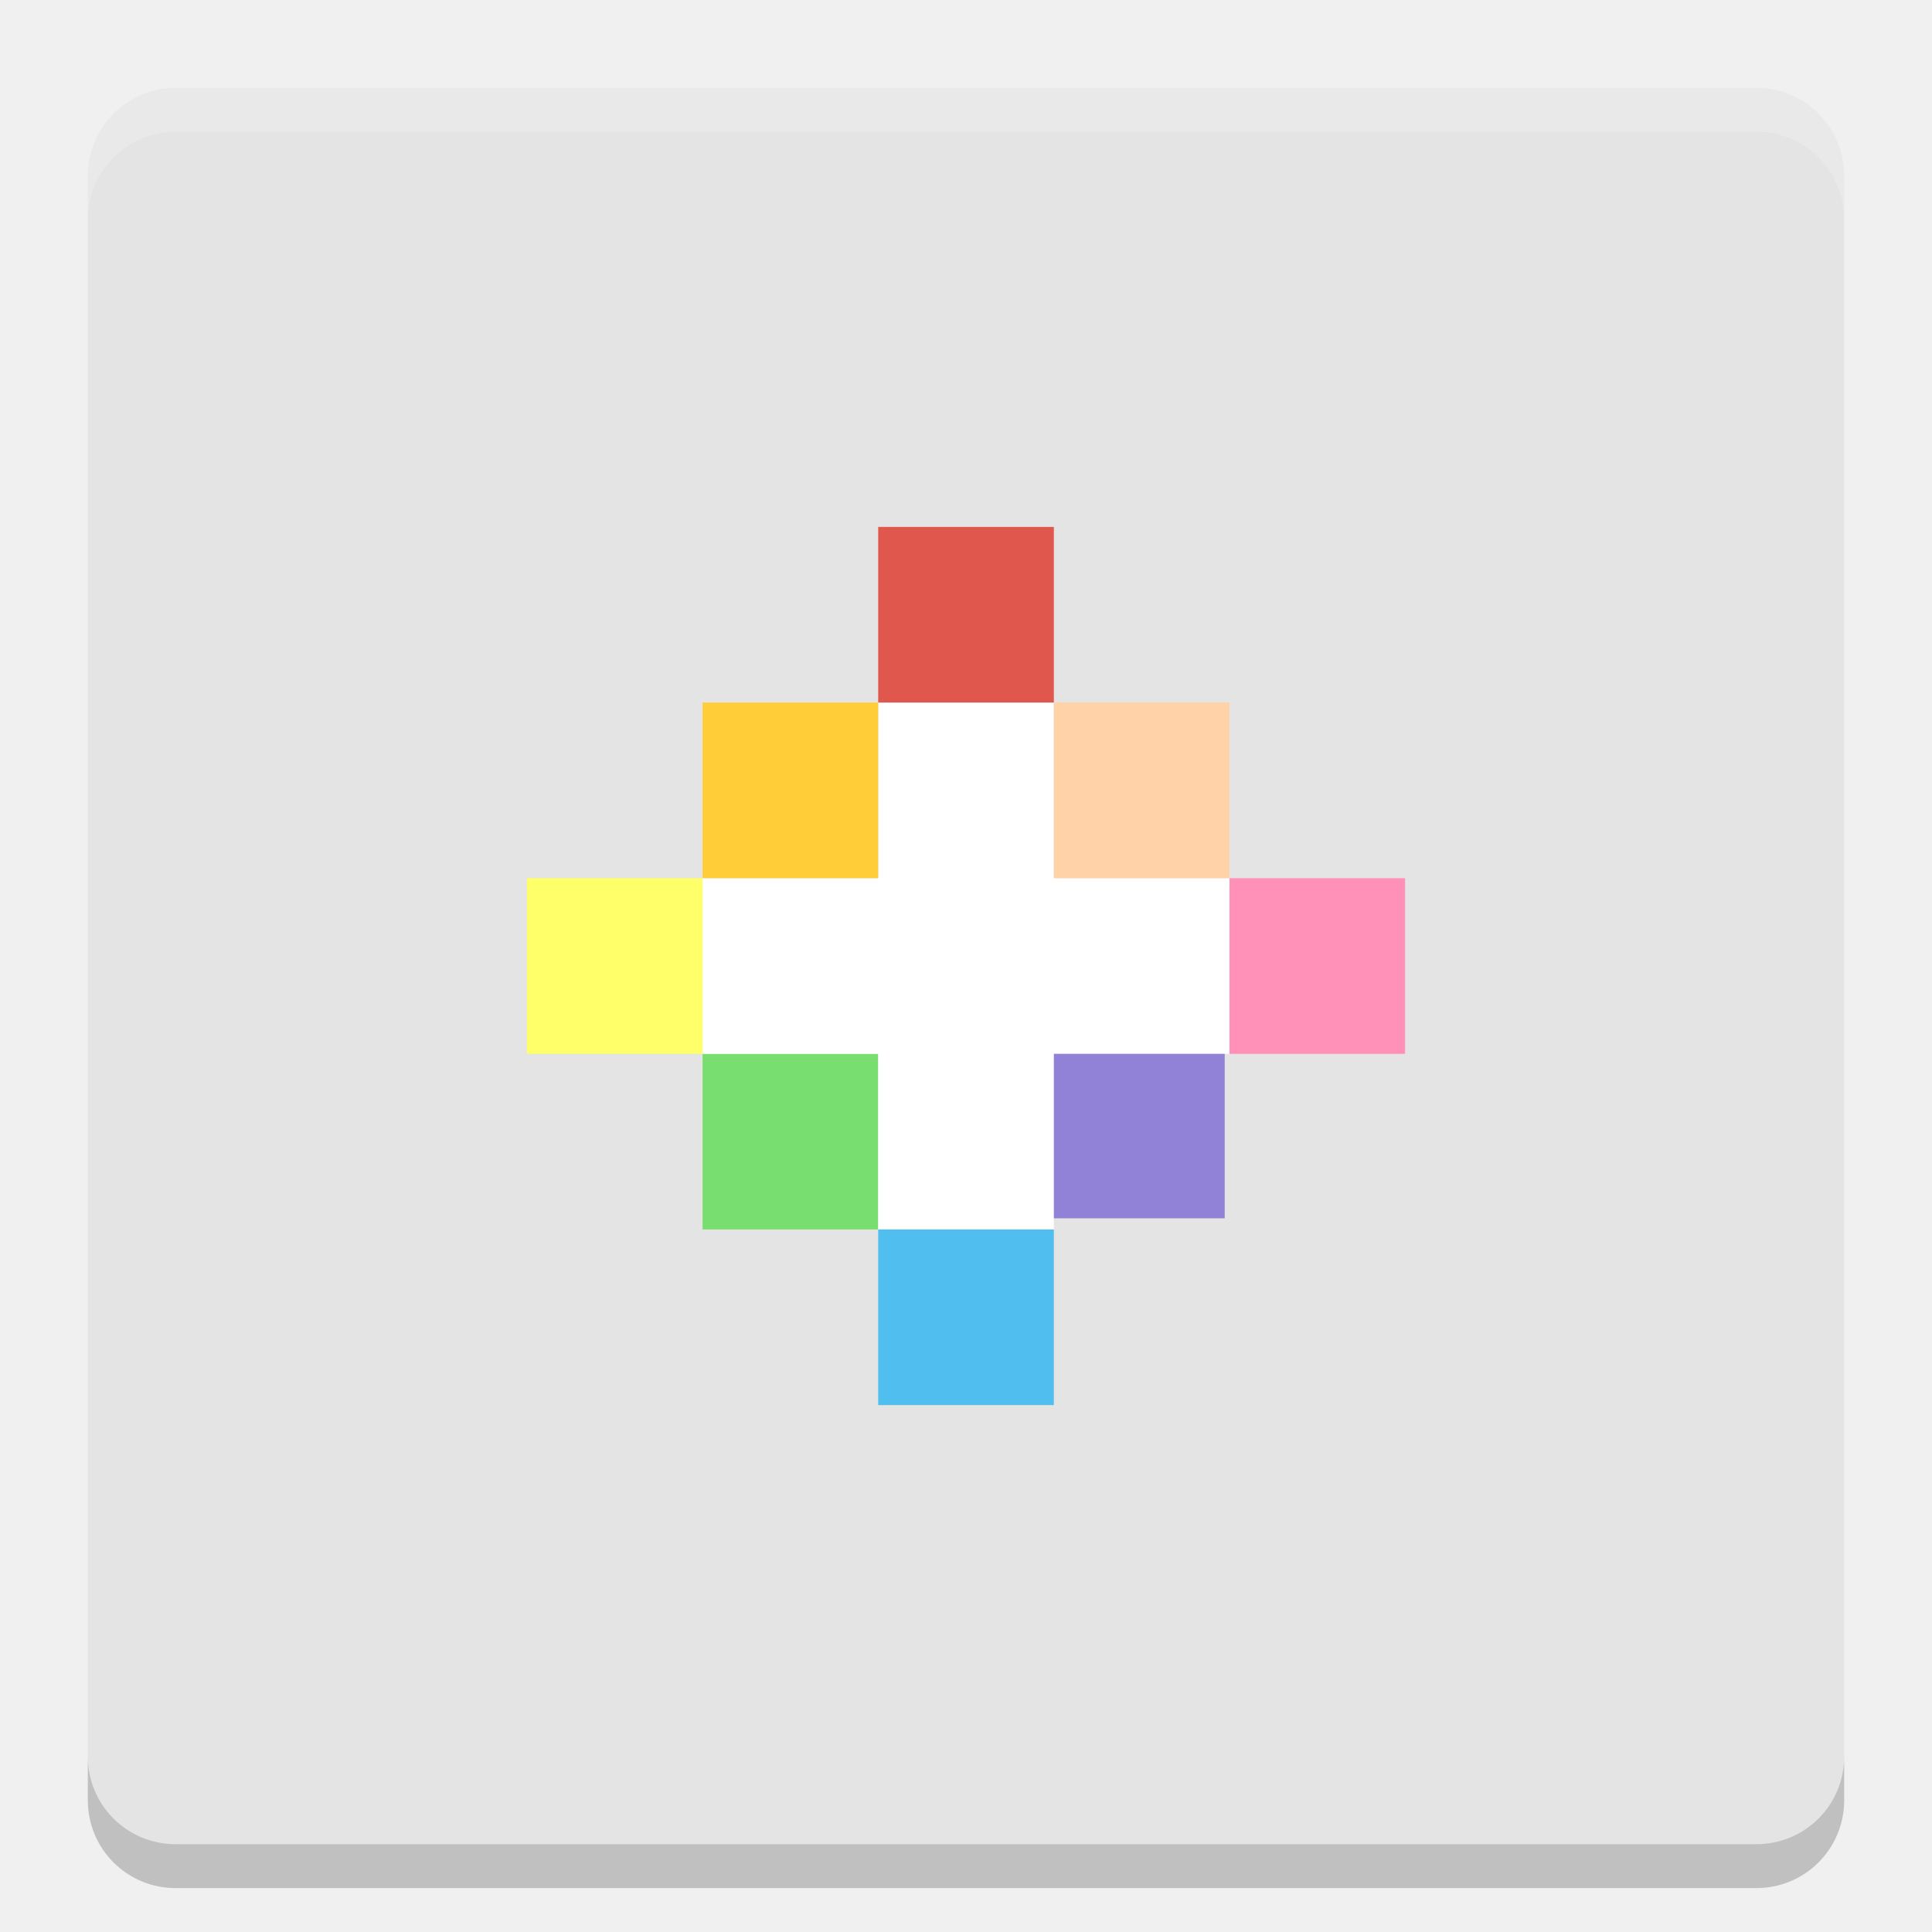
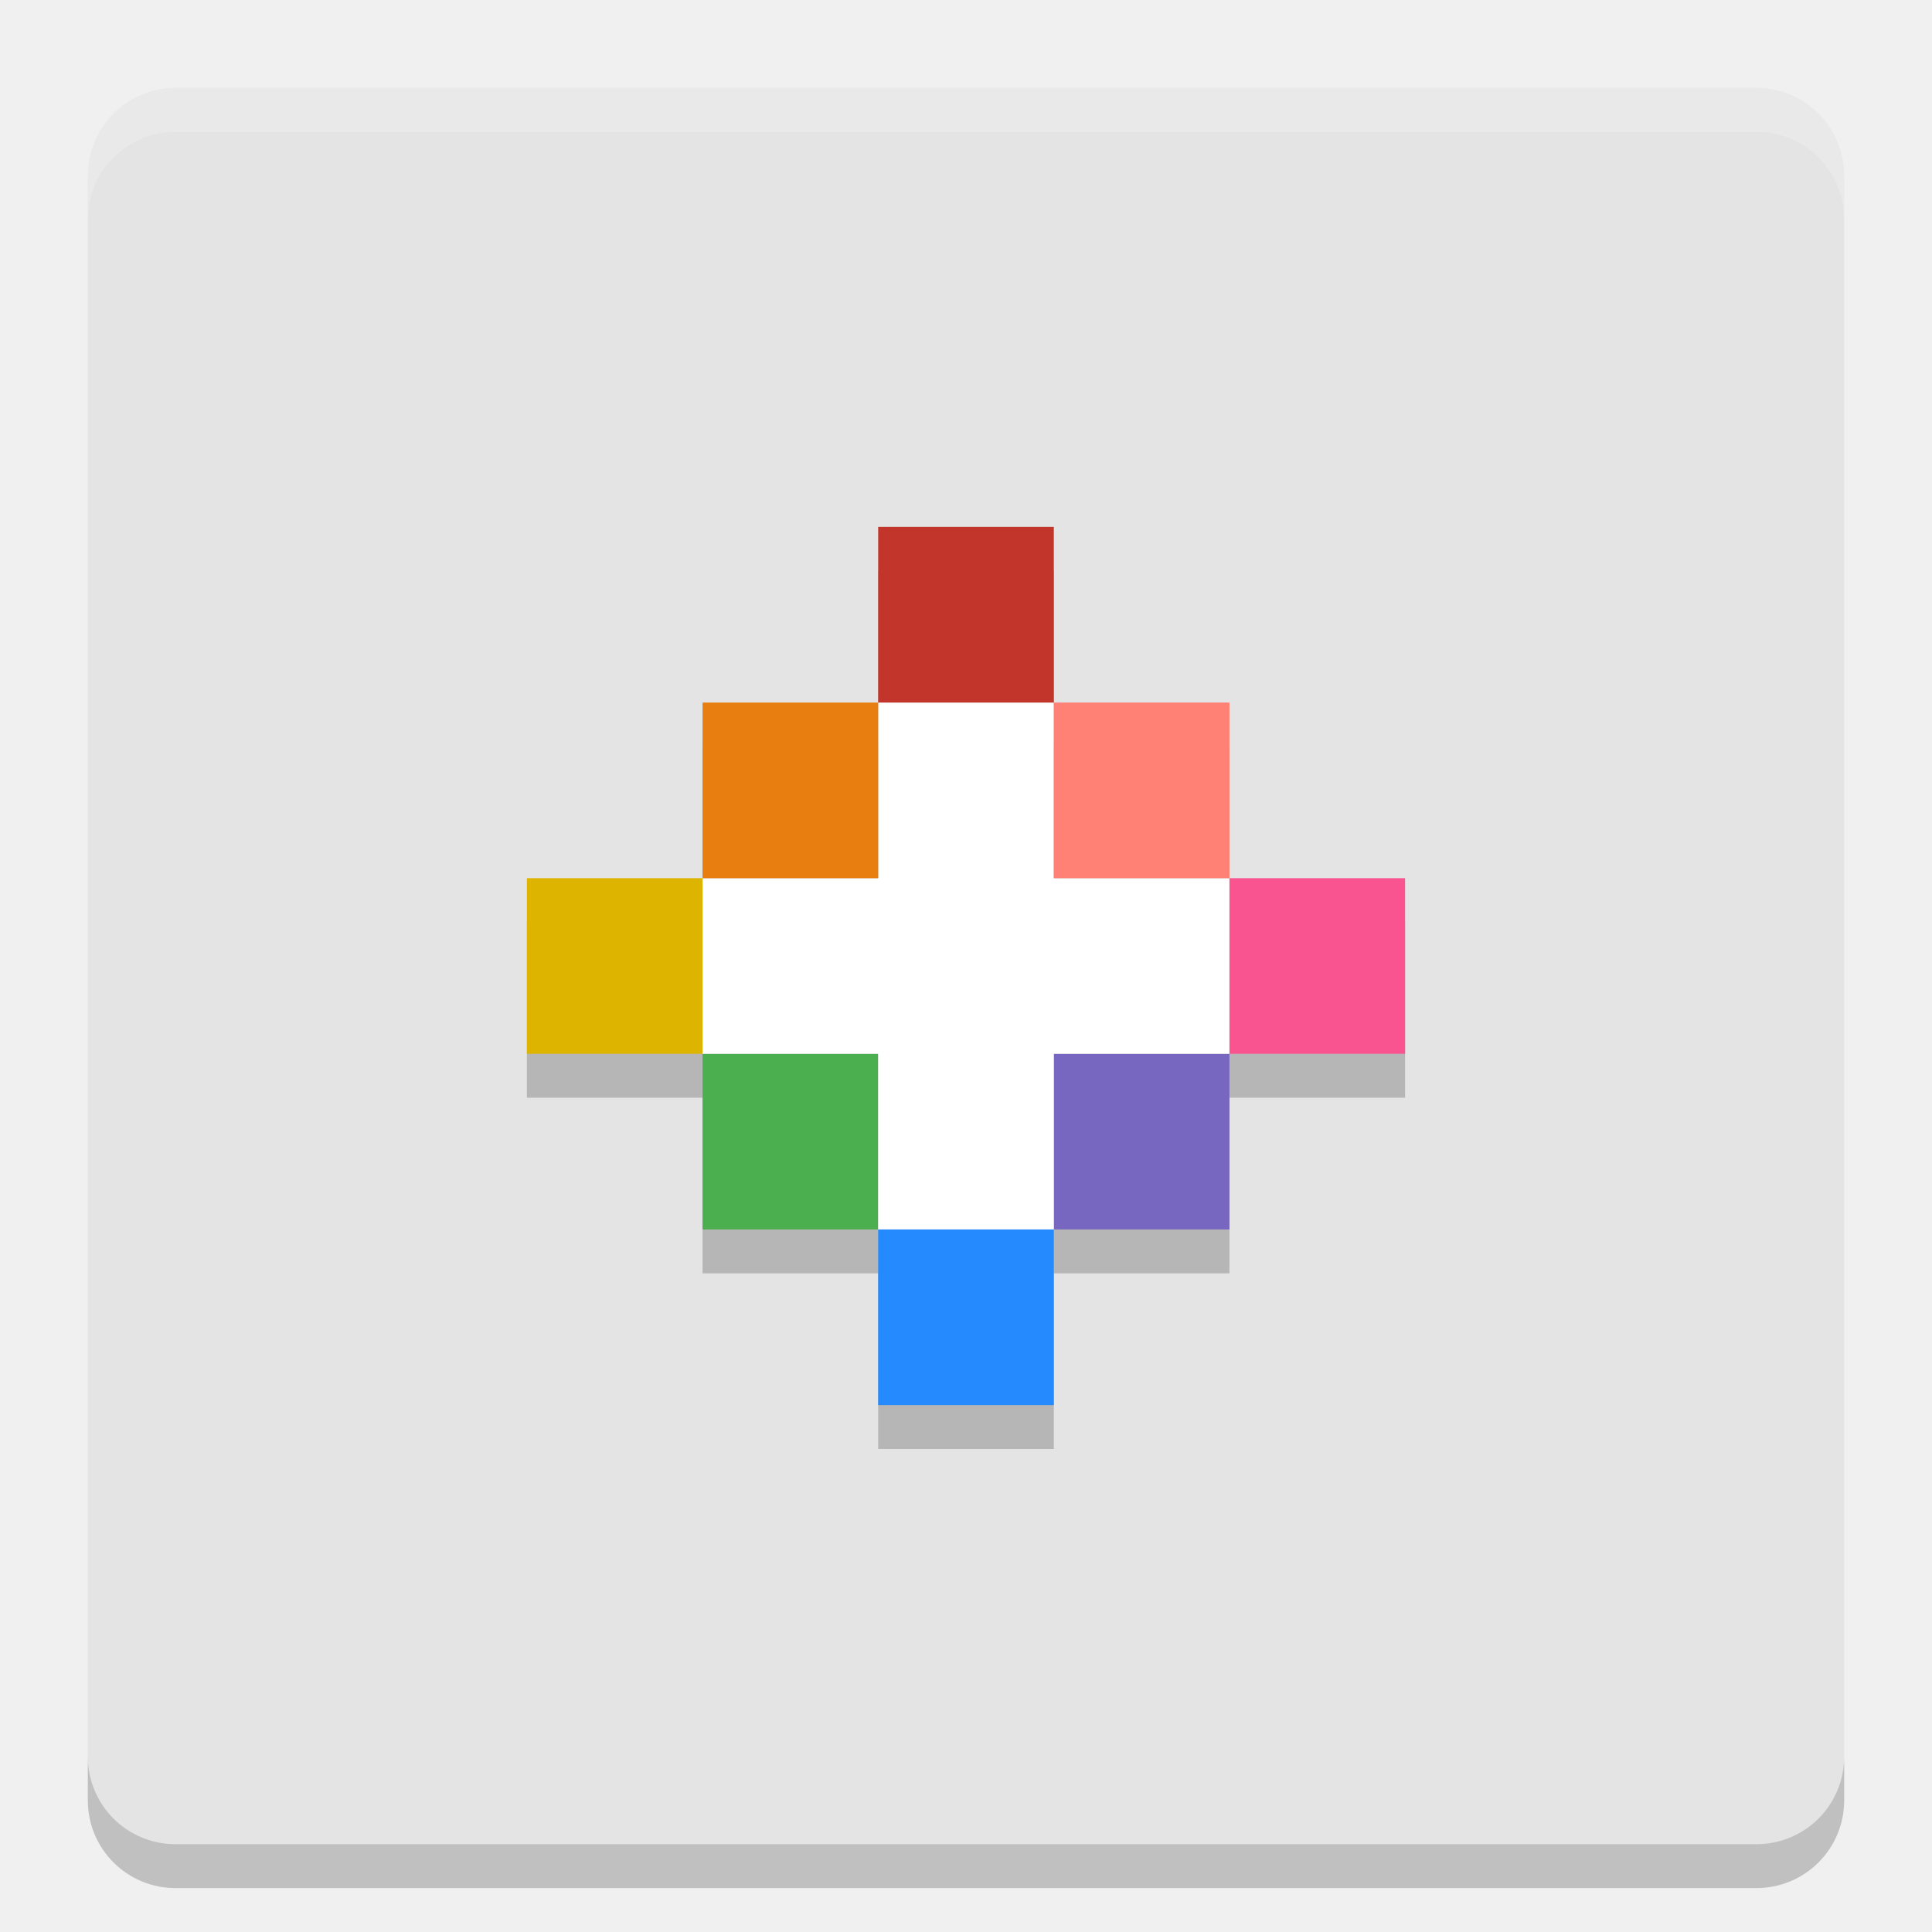
<svg xmlns="http://www.w3.org/2000/svg" width="22" height="22" version="1">
-   <rect x="1" y="1" width="20" height="20" rx="1" ry="1" style="fill:#e4e4e4" />
-   <path d="m2 1c-0.554 0-1 0.446-1 1v0.5c0-0.554 0.446-1 1-1h18c0.554 0 1 0.446 1 1v-0.5c0-0.554-0.446-1-1-1h-18z" fill="#fff" opacity=".2" />
-   <path d="m2 21.5c-0.554 0-1-0.446-1-1v-0.5c0 0.554 0.446 1 1 1h18c0.554 0 1-0.446 1-1v0.5c0 0.554-0.446 1-1 1h-18z" opacity=".2" />
-   <g transform="translate(19,1)">
-     <rect x="-7.054" y="10.873" width="2" height="2" style="fill:#9182d7" />
-     <g transform="translate(.054227 .1270769)">
-       <rect x="-11.054" y="10.873" width="2" height="2" style="fill:#79de70" />
-       <path d="m-9.054 6.873v2h-2v2h2v2h2v-2h2v-2h-2v-2z" style="fill:#ffffff" />
-       <rect x="-9.054" y="4.873" width="2" height="2" style="fill:#df574d" />
-       <rect x="-7.054" y="6.873" width="2" height="2" style="fill:#ffd2a8" />
-       <rect x="-5.054" y="8.873" width="2" height="2" style="fill:#ff90b8" />
-       <rect x="-9.054" y="12.873" width="2" height="2" style="fill:#50beee" />
-       <rect x="-13.054" y="8.873" width="2" height="2" style="fill:#feff69" />
-       <rect x="-11.054" y="6.873" width="2" height="2" style="fill:#fecd38" />
+   <g>
+     <rect x="1" y="1" width="20" height="20" rx="1" ry="1" style="fill:#e4e4e4" />
+     <path d="m2 1c-0.554 0-1 0.446-1 1v0.5c0-0.554 0.446-1 1-1h18c0.554 0 1 0.446 1 1v-0.5c0-0.554-0.446-1-1-1h-18z" fill="#fff" opacity=".2" />
+     <path d="m2 21.5c-0.554 0-1-0.446-1-1v-0.5c0 0.554 0.446 1 1 1h18c0.554 0 1-0.446 1-1v0.5c0 0.554-0.446 1-1 1h-18z" opacity=".2" />
+     <path d="m10 6.5v2h-2v2h-2v2h2v2h2v2h2v-2h2v-2h2v-2h-2v-2h-2v-2z" style="opacity:.2" />
+     <g>
+       <rect x="12" y="12" width="2" height="2" style="fill:#7767c0" />
+       <rect x="8" y="12" width="2" height="2" style="fill:#4bae4f" />
+       <path d="m10 8v2h-2v2h2v2h2v-2h2v-2h-2v-2z" style="fill:#ffffff" />
+       <rect x="10" y="6" width="2" height="2" style="fill:#c2352a" />
+       <rect x="12" y="8" width="2" height="2" style="fill:#ff8074" />
+       <rect x="14" y="10" width="2" height="2" style="fill:#f9548f" />
+       <rect x="10" y="14" width="2" height="2" style="fill:#248afd" />
+       <rect x="6" y="10" width="2" height="2" style="fill:#ddb400" />
+       <rect x="8" y="8" width="2" height="2" style="fill:#e97e10" />
    </g>
  </g>
</svg>
